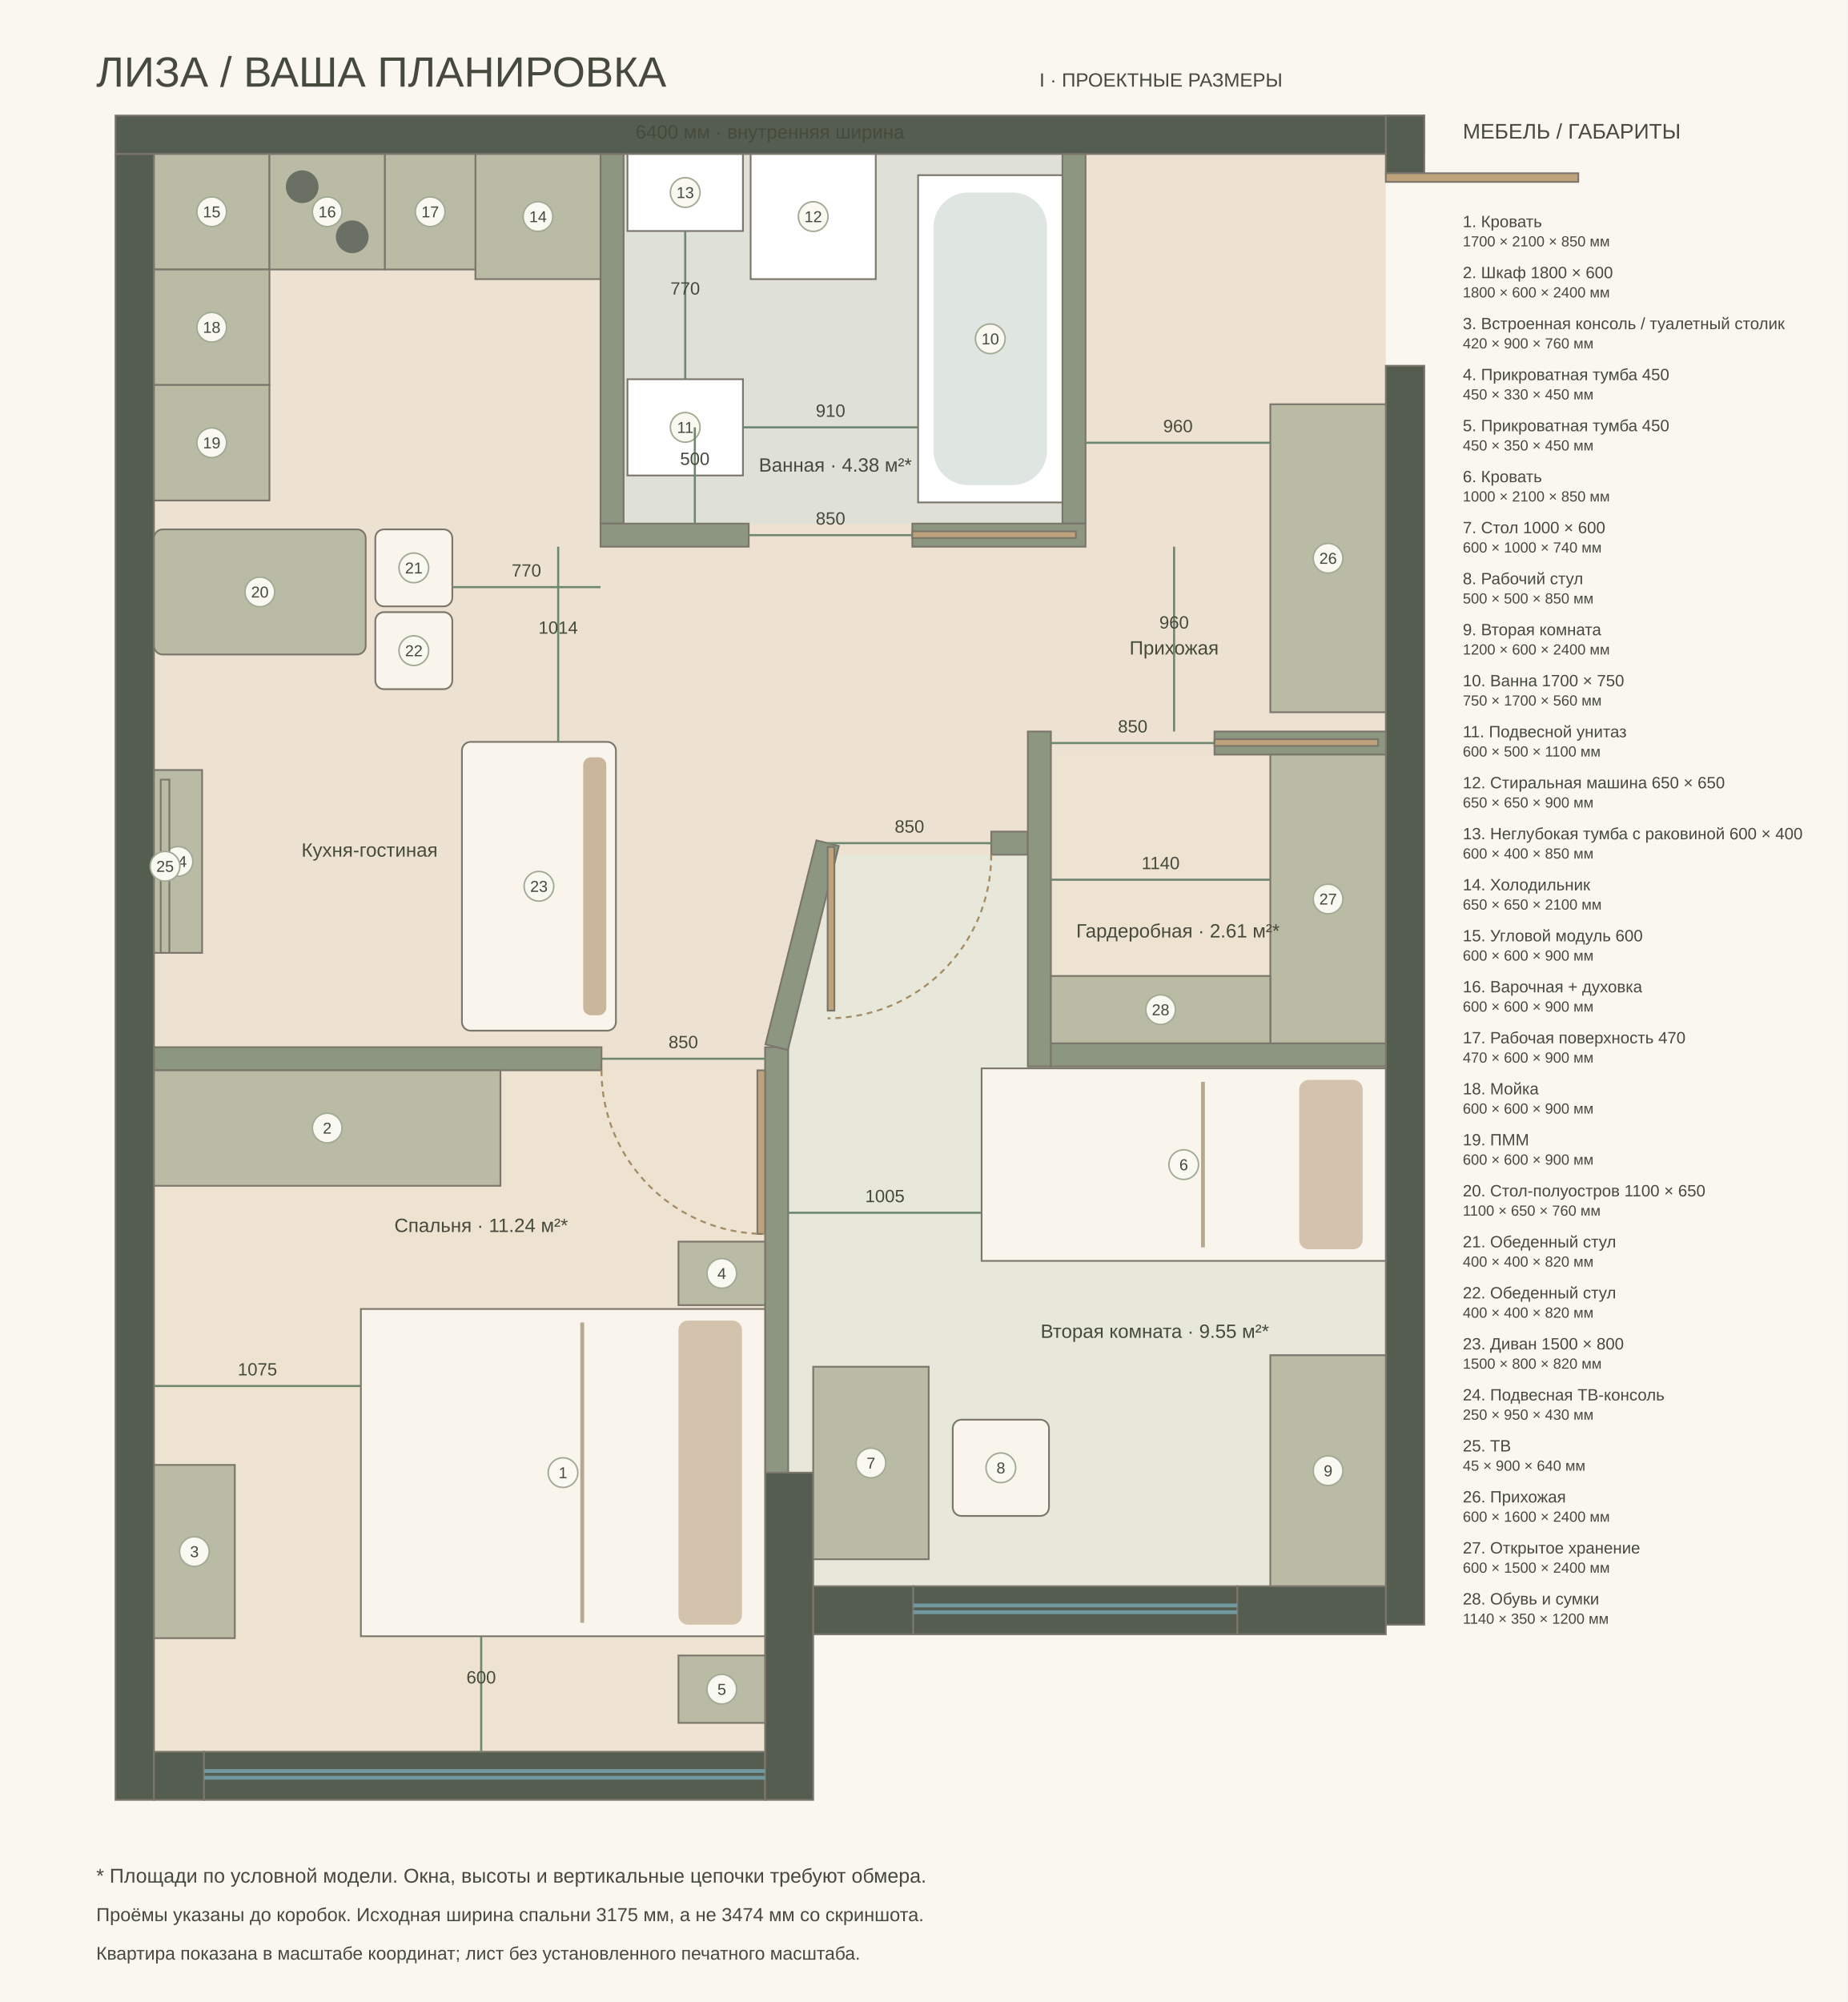
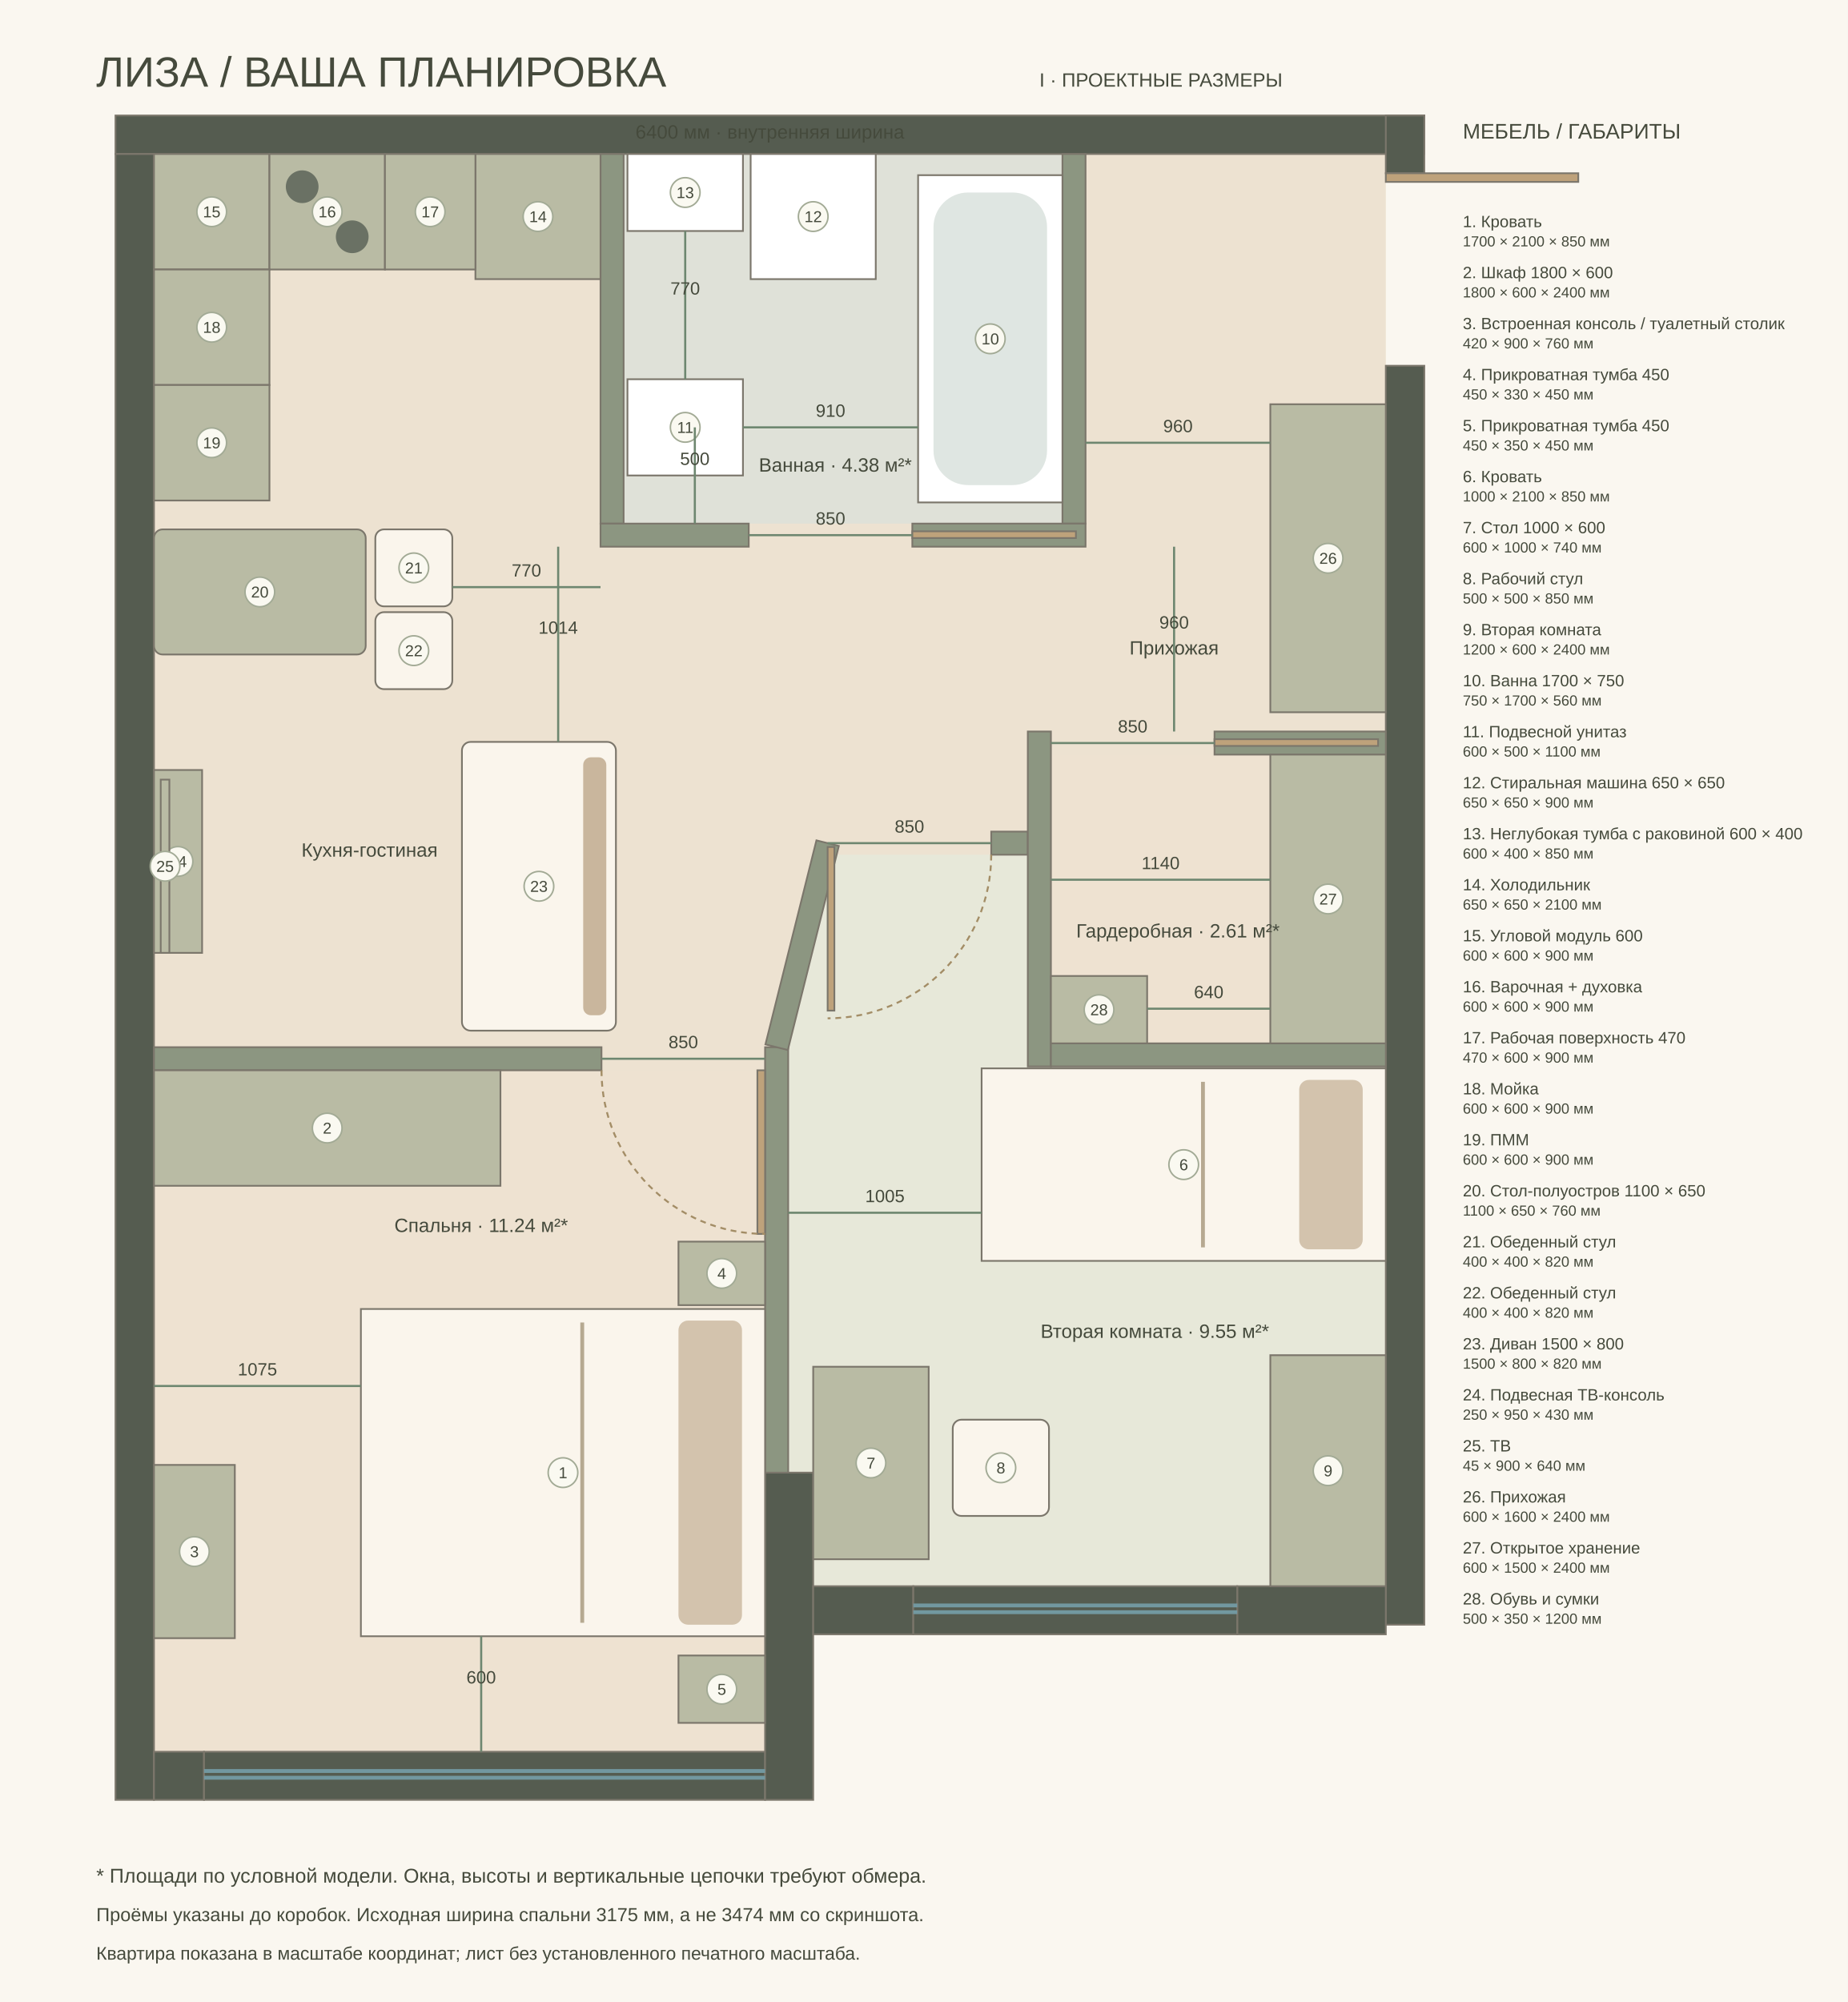
<svg xmlns="http://www.w3.org/2000/svg" width="1440" height="1560" viewBox="-800 -800 9600 10400">
  <style>text{font-family:Arial,sans-serif;fill:#454a3c}</style>
  <rect x="-800" y="-800" width="9600" height="10400" fill="#faf7f0" />
  <text x="-300" y="-350" font-size="220">ЛИЗА / ВАША ПЛАНИРОВКА</text>
  <text x="4600" y="-350" font-size="100">I · ПРОЕКТНЫЕ РАЗМЕРЫ</text>
  <path d="M0 0L6400 0L6400 7440L3425 7440L3425 6850L3175 6850L3175 8300L0 8300Z" fill="#ede2d1" />
  <polygon points="0,4760 3175,4760 3175,8300 0,8300" fill="#eee2d1" />
  <polygon points="3295,4660 3547,3640 4540,3640 4540,4740 6400,4740 6400,7440 3425,7440 3425,6850 3295,6850" fill="#e7e8d9" />
  <polygon points="2440,0 4720,0 4720,1920 2440,1920" fill="#dfe1d8" />
  <polygon points="4660,3120 6400,3120 6400,4620 4660,4620" fill="#eee2d1" />
  <rect x="-200" y="-200" width="6800" height="200" fill="#555c50" stroke="#7b766b" stroke-width="9" />
  <rect x="-200" y="0" width="200" height="8550" fill="#555c50" stroke="#7b766b" stroke-width="9" />
  <rect x="6400" y="-200" width="200" height="300" fill="#555c50" stroke="#7b766b" stroke-width="9" />
  <rect x="6400" y="1100" width="200" height="6540" fill="#555c50" stroke="#7b766b" stroke-width="9" />
  <rect x="0" y="8300" width="260" height="250" fill="#555c50" stroke="#7b766b" stroke-width="9" />
  <rect x="260" y="8300" width="2915" height="250" fill="#555c50" stroke="#7b766b" stroke-width="9" />
  <rect x="3175" y="6850" width="250" height="1700" fill="#555c50" stroke="#7b766b" stroke-width="9" />
  <rect x="3425" y="7440" width="520" height="250" fill="#555c50" stroke="#7b766b" stroke-width="9" />
  <rect x="5628" y="7440" width="772" height="250" fill="#555c50" stroke="#7b766b" stroke-width="9" />
  <rect x="3945" y="7440" width="1683" height="250" fill="#555c50" stroke="#7b766b" stroke-width="9" />
  <rect x="2320" y="0" width="120" height="1920" fill="#8c9681" stroke="#7b766b" stroke-width="9" />
  <rect x="4720" y="0" width="120" height="1920" fill="#8c9681" stroke="#7b766b" stroke-width="9" />
  <rect x="2320" y="1920" width="770" height="120" fill="#8c9681" stroke="#7b766b" stroke-width="9" />
  <rect x="3940" y="1920" width="900" height="120" fill="#8c9681" stroke="#7b766b" stroke-width="9" />
  <rect x="0" y="4640" width="2325" height="120" fill="#8c9681" stroke="#7b766b" stroke-width="9" />
  <rect x="3175" y="4640" width="120" height="2210" fill="#8c9681" stroke="#7b766b" stroke-width="9" />
  <rect x="4350" y="3520" width="190" height="120" fill="#8c9681" stroke="#7b766b" stroke-width="9" />
  <rect x="2821.189" y="4050" width="1092.623" height="120" fill="#8c9681" stroke="#7b766b" stroke-width="9" transform="rotate(-75.96376 3367.5 4110)" />
  <rect x="4540" y="3000" width="120" height="1740" fill="#8c9681" stroke="#7b766b" stroke-width="9" />
  <rect x="4660" y="4620" width="1740" height="120" fill="#8c9681" stroke="#7b766b" stroke-width="9" />
  <rect x="5510" y="3000" width="890" height="120" fill="#8c9681" stroke="#7b766b" stroke-width="9" />
  <path d="M260 8400h2915m-2915 35h2915" fill="none" stroke="#7298a0" stroke-width="20" />
  <path d="M3945 7540h1683m-1683 35h1683" fill="none" stroke="#7298a0" stroke-width="20" />
  <rect x="1275" y="5800" width="1700" height="2100" fill="#faf5ec" stroke="#7b766b" stroke-width="9" transform="rotate(90 2125 6850)" />
  <g transform="rotate(90 2125 6850)">
    <rect x="1335" y="5920" width="1580" height="330" rx="50" fill="#d3c3ad" />
    <path d="M1345 6750h1560" stroke="#b6a991" stroke-width="20" />
  </g>
  <circle cx="2125" cy="6850" r="77" fill="#faf9f1" stroke="#a2aa95" stroke-width="8" />
  <text x="2125" y="6879" font-size="82" text-anchor="middle">1</text>
  <rect x="0" y="4760" width="1800" height="600" fill="#b9bba4" stroke="#7b766b" stroke-width="9" />
  <circle cx="900" cy="5060" r="77" fill="#faf9f1" stroke="#a2aa95" stroke-width="8" />
  <text x="900" y="5089" font-size="82" text-anchor="middle">2</text>
  <rect x="0" y="6810" width="420" height="900" fill="#b9bba4" stroke="#7b766b" stroke-width="9" />
  <circle cx="210" cy="7260" r="77" fill="#faf9f1" stroke="#a2aa95" stroke-width="8" />
  <text x="210" y="7289" font-size="82" text-anchor="middle">3</text>
  <rect x="2725" y="5650" width="450" height="330" fill="#b9bba4" stroke="#7b766b" stroke-width="9" />
  <circle cx="2950" cy="5815" r="77" fill="#faf9f1" stroke="#a2aa95" stroke-width="8" />
  <text x="2950" y="5844" font-size="82" text-anchor="middle">4</text>
  <rect x="2725" y="7800" width="450" height="350" fill="#b9bba4" stroke="#7b766b" stroke-width="9" />
  <circle cx="2950" cy="7975" r="77" fill="#faf9f1" stroke="#a2aa95" stroke-width="8" />
  <text x="2950" y="8004" font-size="82" text-anchor="middle">5</text>
  <rect x="4850" y="4200" width="1000" height="2100" fill="#faf5ec" stroke="#7b766b" stroke-width="9" transform="rotate(90 5350 5250)" />
  <g transform="rotate(90 5350 5250)">
    <rect x="4910" y="4320" width="880" height="330" rx="50" fill="#d3c3ad" />
    <path d="M4920 5150h860" stroke="#b6a991" stroke-width="20" />
  </g>
  <circle cx="5350" cy="5250" r="77" fill="#faf9f1" stroke="#a2aa95" stroke-width="8" />
  <text x="5350" y="5279" font-size="82" text-anchor="middle">6</text>
  <rect x="3425" y="6300" width="600" height="1000" fill="#b9bba4" stroke="#7b766b" stroke-width="9" />
  <circle cx="3725" cy="6800" r="77" fill="#faf9f1" stroke="#a2aa95" stroke-width="8" />
  <text x="3725" y="6829" font-size="82" text-anchor="middle">7</text>
  <rect x="4150" y="6575" width="500" height="500" fill="#faf5ec" stroke="#7b766b" stroke-width="9" rx="45" />
  <circle cx="4400" cy="6825" r="77" fill="#faf9f1" stroke="#a2aa95" stroke-width="8" />
  <text x="4400" y="6854" font-size="82" text-anchor="middle">8</text>
  <rect x="5500" y="6540" width="1200" height="600" fill="#b9bba4" stroke="#7b766b" stroke-width="9" transform="rotate(90 6100 6840)" />
  <circle cx="6100" cy="6840" r="77" fill="#faf9f1" stroke="#a2aa95" stroke-width="8" />
  <text x="6100" y="6869" font-size="82" text-anchor="middle">9</text>
  <rect x="3970" y="110" width="750" height="1700" fill="#fff" stroke="#7b766b" stroke-width="9" />
  <rect x="4050" y="200" width="590" height="1520" rx="180" fill="#dfe6e2" />
  <circle cx="4345" cy="960" r="77" fill="#faf9f1" stroke="#a2aa95" stroke-width="8" />
  <text x="4345" y="989" font-size="82" text-anchor="middle">10</text>
  <rect x="2460" y="1170" width="600" height="500" fill="#fff" stroke="#7b766b" stroke-width="9" />
  <circle cx="2760" cy="1420" r="77" fill="#faf9f1" stroke="#a2aa95" stroke-width="8" />
  <text x="2760" y="1449" font-size="82" text-anchor="middle">11</text>
  <rect x="3100" y="0" width="650" height="650" fill="#fff" stroke="#7b766b" stroke-width="9" />
  <circle cx="3425" cy="325" r="77" fill="#faf9f1" stroke="#a2aa95" stroke-width="8" />
  <text x="3425" y="354" font-size="82" text-anchor="middle">12</text>
  <rect x="2460" y="0" width="600" height="400" fill="#fff" stroke="#7b766b" stroke-width="9" />
  <circle cx="2760" cy="200" r="77" fill="#faf9f1" stroke="#a2aa95" stroke-width="8" />
  <text x="2760" y="229" font-size="82" text-anchor="middle">13</text>
  <rect x="1670" y="0" width="650" height="650" fill="#b9bba4" stroke="#7b766b" stroke-width="9" />
  <circle cx="1995" cy="325" r="77" fill="#faf9f1" stroke="#a2aa95" stroke-width="8" />
  <text x="1995" y="354" font-size="82" text-anchor="middle">14</text>
  <rect x="0" y="0" width="600" height="600" fill="#b9bba4" stroke="#7b766b" stroke-width="9" />
  <circle cx="300" cy="300" r="77" fill="#faf9f1" stroke="#a2aa95" stroke-width="8" />
  <text x="300" y="329" font-size="82" text-anchor="middle">15</text>
  <rect x="600" y="0" width="600" height="600" fill="#b9bba4" stroke="#7b766b" stroke-width="9" />
  <circle cx="770" cy="170" r="85" fill="#6a7164" />
  <circle cx="1030" cy="430" r="85" fill="#6a7164" />
  <circle cx="900" cy="300" r="77" fill="#faf9f1" stroke="#a2aa95" stroke-width="8" />
  <text x="900" y="329" font-size="82" text-anchor="middle">16</text>
  <rect x="1200" y="0" width="470" height="600" fill="#b9bba4" stroke="#7b766b" stroke-width="9" />
  <circle cx="1435" cy="300" r="77" fill="#faf9f1" stroke="#a2aa95" stroke-width="8" />
  <text x="1435" y="329" font-size="82" text-anchor="middle">17</text>
  <rect x="0" y="600" width="600" height="600" fill="#b9bba4" stroke="#7b766b" stroke-width="9" />
  <circle cx="300" cy="900" r="77" fill="#faf9f1" stroke="#a2aa95" stroke-width="8" />
  <text x="300" y="929" font-size="82" text-anchor="middle">18</text>
  <rect x="0" y="1200" width="600" height="600" fill="#b9bba4" stroke="#7b766b" stroke-width="9" />
  <circle cx="300" cy="1500" r="77" fill="#faf9f1" stroke="#a2aa95" stroke-width="8" />
  <text x="300" y="1529" font-size="82" text-anchor="middle">19</text>
  <rect x="0" y="1950" width="1100" height="650" fill="#b9bba4" stroke="#7b766b" stroke-width="9" rx="45" />
  <circle cx="550" cy="2275" r="77" fill="#faf9f1" stroke="#a2aa95" stroke-width="8" />
  <text x="550" y="2304" font-size="82" text-anchor="middle">20</text>
  <rect x="1150" y="1950" width="400" height="400" fill="#faf5ec" stroke="#7b766b" stroke-width="9" rx="45" />
  <circle cx="1350" cy="2150" r="77" fill="#faf9f1" stroke="#a2aa95" stroke-width="8" />
  <text x="1350" y="2179" font-size="82" text-anchor="middle">21</text>
  <rect x="1150" y="2380" width="400" height="400" fill="#faf5ec" stroke="#7b766b" stroke-width="9" rx="45" />
  <circle cx="1350" cy="2580" r="77" fill="#faf9f1" stroke="#a2aa95" stroke-width="8" />
  <text x="1350" y="2609" font-size="82" text-anchor="middle">22</text>
  <rect x="1250" y="3404" width="1500" height="800" fill="#faf5ec" stroke="#7b766b" stroke-width="9" transform="rotate(270 2000 3804)" rx="45" />
  <g transform="rotate(270 2000 3804)">
    <rect x="1330" y="4034" width="1340" height="120" rx="40" fill="#c9b69d" />
  </g>
  <circle cx="2000" cy="3804" r="77" fill="#faf9f1" stroke="#a2aa95" stroke-width="8" />
  <text x="2000" y="3833" font-size="82" text-anchor="middle">23</text>
  <rect x="0" y="3200" width="250" height="950" fill="#b9bba4" stroke="#7b766b" stroke-width="9" />
  <circle cx="125" cy="3675" r="77" fill="#faf9f1" stroke="#a2aa95" stroke-width="8" />
  <text x="125" y="3704" font-size="82" text-anchor="middle">24</text>
  <rect x="35" y="3250" width="45" height="900" fill="#b9bba4" stroke="#7b766b" stroke-width="9" />
  <circle cx="57.5" cy="3700" r="77" fill="#faf9f1" stroke="#a2aa95" stroke-width="8" />
  <text x="57.5" y="3729" font-size="82" text-anchor="middle">25</text>
  <rect x="5800" y="1300" width="600" height="1600" fill="#b9bba4" stroke="#7b766b" stroke-width="9" />
  <circle cx="6100" cy="2100" r="77" fill="#faf9f1" stroke="#a2aa95" stroke-width="8" />
  <text x="6100" y="2129" font-size="82" text-anchor="middle">26</text>
  <rect x="5800" y="3120" width="600" height="1500" fill="#b9bba4" stroke="#7b766b" stroke-width="9" />
  <circle cx="6100" cy="3870" r="77" fill="#faf9f1" stroke="#a2aa95" stroke-width="8" />
  <text x="6100" y="3899" font-size="82" text-anchor="middle">27</text>
-   <rect x="4660" y="4270" width="1140" height="350" fill="#b9bba4" stroke="#7b766b" stroke-width="9" />
-   <circle cx="5230" cy="4445" r="77" fill="#faf9f1" stroke="#a2aa95" stroke-width="8" />
-   <text x="5230" y="4474" font-size="82" text-anchor="middle">28</text>
+   <rect x="4660" y="4270" width="500" height="350" fill="#b9bba4" stroke="#7b766b" stroke-width="9" />
+   <circle cx="4910" cy="4445" r="77" fill="#faf9f1" stroke="#a2aa95" stroke-width="8" />
+   <text x="4910" y="4474" font-size="82" text-anchor="middle">28</text>
  <rect x="6400" y="100" width="1000" height="45" fill="#bea27b" stroke="#7b766b" stroke-width="9" />
  <rect x="3135" y="4760" width="40" height="850" fill="#bea27b" stroke="#7b766b" stroke-width="9" />
  <path d="M2325 4760A850 850 0 0 0 3175 5610" stroke="#a38d66" stroke-dasharray="30 25" stroke-width="10" fill="none" />
  <rect x="3500" y="3600" width="35" height="850" fill="#bea27b" stroke="#7b766b" stroke-width="9" />
  <path d="M4350 3640A850 850 0 0 1 3500 4490" stroke="#a38d66" stroke-dasharray="30 25" stroke-width="10" fill="none" />
  <rect x="3940" y="1960" width="850" height="35" fill="#bea27b" stroke="#7b766b" stroke-width="9" />
  <rect x="5510" y="3040" width="850" height="35" fill="#bea27b" stroke="#7b766b" stroke-width="9" />
  <g>
    <text x="1700" y="5600" font-size="100" text-anchor="middle" fill="#343d31">Спальня · 11.24 м²*</text>
  </g>
  <g>
    <text x="5200" y="6150" font-size="100" text-anchor="middle" fill="#343d31">Вторая комната · 9.55 м²*</text>
  </g>
  <g>
    <text x="3540" y="1650" font-size="100" text-anchor="middle" fill="#343d31">Ванная · 4.38 м²*</text>
  </g>
  <g>
    <text x="1120" y="3650" font-size="100" text-anchor="middle" fill="#343d31">Кухня-гостиная</text>
  </g>
  <g>
    <text x="5300" y="2600" font-size="100" text-anchor="middle" fill="#343d31">Прихожая</text>
  </g>
  <g>
    <text x="5320" y="4070" font-size="100" text-anchor="middle" fill="#343d31">Гардеробная · 2.61 м²*</text>
  </g>
  <path d="M4840 1500L5800 1500" stroke="#6e8770" stroke-width="11" />
  <text x="5320" y="1445" font-size="92" text-anchor="middle" fill="#395a3c">960</text>
  <path d="M2325 4700L3175 4700" stroke="#6e8770" stroke-width="11" />
  <text x="2750" y="4645" font-size="92" text-anchor="middle" fill="#395a3c">850</text>
  <path d="M3500 3580L4350 3580" stroke="#6e8770" stroke-width="11" />
  <text x="3925" y="3525" font-size="92" text-anchor="middle" fill="#395a3c">850</text>
  <path d="M3090 1980L3940 1980" stroke="#6e8770" stroke-width="11" />
  <text x="3515" y="1925" font-size="92" text-anchor="middle" fill="#395a3c">850</text>
  <path d="M0 6400L1075 6400" stroke="#6e8770" stroke-width="11" />
  <text x="537.5" y="6345" font-size="92" text-anchor="middle" fill="#395a3c">1075</text>
  <path d="M1700 7700L1700 8300" stroke="#6e8770" stroke-width="11" />
  <text x="1700" y="7945" font-size="92" text-anchor="middle" fill="#395a3c">600</text>
  <path d="M3295 5500L4300 5500" stroke="#6e8770" stroke-width="11" />
  <text x="3797.5" y="5445" font-size="92" text-anchor="middle" fill="#395a3c">1005</text>
  <path d="M2100 2040L2100 3054" stroke="#6e8770" stroke-width="11" />
  <text x="2100" y="2492" font-size="92" text-anchor="middle" fill="#395a3c">1014</text>
  <path d="M3060 1420L3970 1420" stroke="#6e8770" stroke-width="11" />
  <text x="3515" y="1365" font-size="92" text-anchor="middle" fill="#395a3c">910</text>
  <path d="M2760 400L2760 1170" stroke="#6e8770" stroke-width="11" />
  <text x="2760" y="730" font-size="92" text-anchor="middle" fill="#395a3c">770</text>
  <path d="M2810 1420L2810 1920" stroke="#6e8770" stroke-width="11" />
  <text x="2810" y="1615" font-size="92" text-anchor="middle" fill="#395a3c">500</text>
  <path d="M1550 2250L2320 2250" stroke="#6e8770" stroke-width="11" />
  <text x="1935" y="2195" font-size="92" text-anchor="middle" fill="#395a3c">770</text>
  <path d="M4660 3770L5800 3770" stroke="#6e8770" stroke-width="11" />
  <text x="5230" y="3715" font-size="92" text-anchor="middle" fill="#395a3c">1140</text>
  <path d="M4660 3060L5510 3060" stroke="#6e8770" stroke-width="11" />
  <text x="5085" y="3005" font-size="92" text-anchor="middle" fill="#395a3c">850</text>
  <path d="M5300 2040L5300 3000" stroke="#6e8770" stroke-width="11" />
  <text x="5300" y="2465" font-size="92" text-anchor="middle" fill="#395a3c">960</text>
+   <path d="M5160 4440L5800 4440" stroke="#6e8770" stroke-width="11" />
+   <text x="5480" y="4385" font-size="92" text-anchor="middle" fill="#395a3c">640</text>
  <text x="3200" y="-80" font-size="100" text-anchor="middle">6400 мм · внутренняя ширина</text>
  <text x="6800" y="-80" font-size="110">МЕБЕЛЬ / ГАБАРИТЫ</text>
  <text x="6800" y="380" font-size="85">1. Кровать</text>
  <text x="6800" y="480" font-size="76">1700 × 2100 × 850 мм</text>
  <text x="6800" y="645" font-size="85">2. Шкаф 1800 × 600</text>
  <text x="6800" y="745" font-size="76">1800 × 600 × 2400 мм</text>
  <text x="6800" y="910" font-size="85">3. Встроенная консоль / туалетный столик</text>
  <text x="6800" y="1010" font-size="76">420 × 900 × 760 мм</text>
  <text x="6800" y="1175" font-size="85">4. Прикроватная тумба 450</text>
  <text x="6800" y="1275" font-size="76">450 × 330 × 450 мм</text>
  <text x="6800" y="1440" font-size="85">5. Прикроватная тумба 450</text>
  <text x="6800" y="1540" font-size="76">450 × 350 × 450 мм</text>
  <text x="6800" y="1705" font-size="85">6. Кровать</text>
  <text x="6800" y="1805" font-size="76">1000 × 2100 × 850 мм</text>
  <text x="6800" y="1970" font-size="85">7. Стол 1000 × 600</text>
  <text x="6800" y="2070" font-size="76">600 × 1000 × 740 мм</text>
  <text x="6800" y="2235" font-size="85">8. Рабочий стул</text>
  <text x="6800" y="2335" font-size="76">500 × 500 × 850 мм</text>
  <text x="6800" y="2500" font-size="85">9. Вторая комната</text>
  <text x="6800" y="2600" font-size="76">1200 × 600 × 2400 мм</text>
  <text x="6800" y="2765" font-size="85">10. Ванна 1700 × 750</text>
  <text x="6800" y="2865" font-size="76">750 × 1700 × 560 мм</text>
  <text x="6800" y="3030" font-size="85">11. Подвесной унитаз</text>
  <text x="6800" y="3130" font-size="76">600 × 500 × 1100 мм</text>
  <text x="6800" y="3295" font-size="85">12. Стиральная машина 650 × 650</text>
  <text x="6800" y="3395" font-size="76">650 × 650 × 900 мм</text>
  <text x="6800" y="3560" font-size="85">13. Неглубокая тумба с раковиной 600 × 400</text>
  <text x="6800" y="3660" font-size="76">600 × 400 × 850 мм</text>
  <text x="6800" y="3825" font-size="85">14. Холодильник</text>
  <text x="6800" y="3925" font-size="76">650 × 650 × 2100 мм</text>
  <text x="6800" y="4090" font-size="85">15. Угловой модуль 600</text>
  <text x="6800" y="4190" font-size="76">600 × 600 × 900 мм</text>
  <text x="6800" y="4355" font-size="85">16. Варочная + духовка</text>
  <text x="6800" y="4455" font-size="76">600 × 600 × 900 мм</text>
  <text x="6800" y="4620" font-size="85">17. Рабочая поверхность 470</text>
  <text x="6800" y="4720" font-size="76">470 × 600 × 900 мм</text>
  <text x="6800" y="4885" font-size="85">18. Мойка</text>
  <text x="6800" y="4985" font-size="76">600 × 600 × 900 мм</text>
  <text x="6800" y="5150" font-size="85">19. ПММ</text>
  <text x="6800" y="5250" font-size="76">600 × 600 × 900 мм</text>
  <text x="6800" y="5415" font-size="85">20. Стол-полуостров 1100 × 650</text>
  <text x="6800" y="5515" font-size="76">1100 × 650 × 760 мм</text>
  <text x="6800" y="5680" font-size="85">21. Обеденный стул</text>
  <text x="6800" y="5780" font-size="76">400 × 400 × 820 мм</text>
  <text x="6800" y="5945" font-size="85">22. Обеденный стул</text>
  <text x="6800" y="6045" font-size="76">400 × 400 × 820 мм</text>
  <text x="6800" y="6210" font-size="85">23. Диван 1500 × 800</text>
  <text x="6800" y="6310" font-size="76">1500 × 800 × 820 мм</text>
  <text x="6800" y="6475" font-size="85">24. Подвесная ТВ-консоль</text>
  <text x="6800" y="6575" font-size="76">250 × 950 × 430 мм</text>
  <text x="6800" y="6740" font-size="85">25. ТВ</text>
  <text x="6800" y="6840" font-size="76">45 × 900 × 640 мм</text>
  <text x="6800" y="7005" font-size="85">26. Прихожая</text>
  <text x="6800" y="7105" font-size="76">600 × 1600 × 2400 мм</text>
  <text x="6800" y="7270" font-size="85">27. Открытое хранение</text>
  <text x="6800" y="7370" font-size="76">600 × 1500 × 2400 мм</text>
  <text x="6800" y="7535" font-size="85">28. Обувь и сумки</text>
-   <text x="6800" y="7635" font-size="76">1140 × 350 × 1200 мм</text>
+   <text x="6800" y="7635" font-size="76">500 × 350 × 1200 мм</text>
  <text x="-300" y="8980" font-size="104">* Площади по условной модели. Окна, высоты и вертикальные цепочки требуют обмера.</text>
  <text x="-300" y="9180" font-size="98">Проёмы указаны до коробок. Исходная ширина спальни 3175 мм, а не 3474 мм со скриншота.</text>
  <text x="-300" y="9380" font-size="95">Квартира показана в масштабе координат; лист без установленного печатного масштаба.</text>
</svg>
